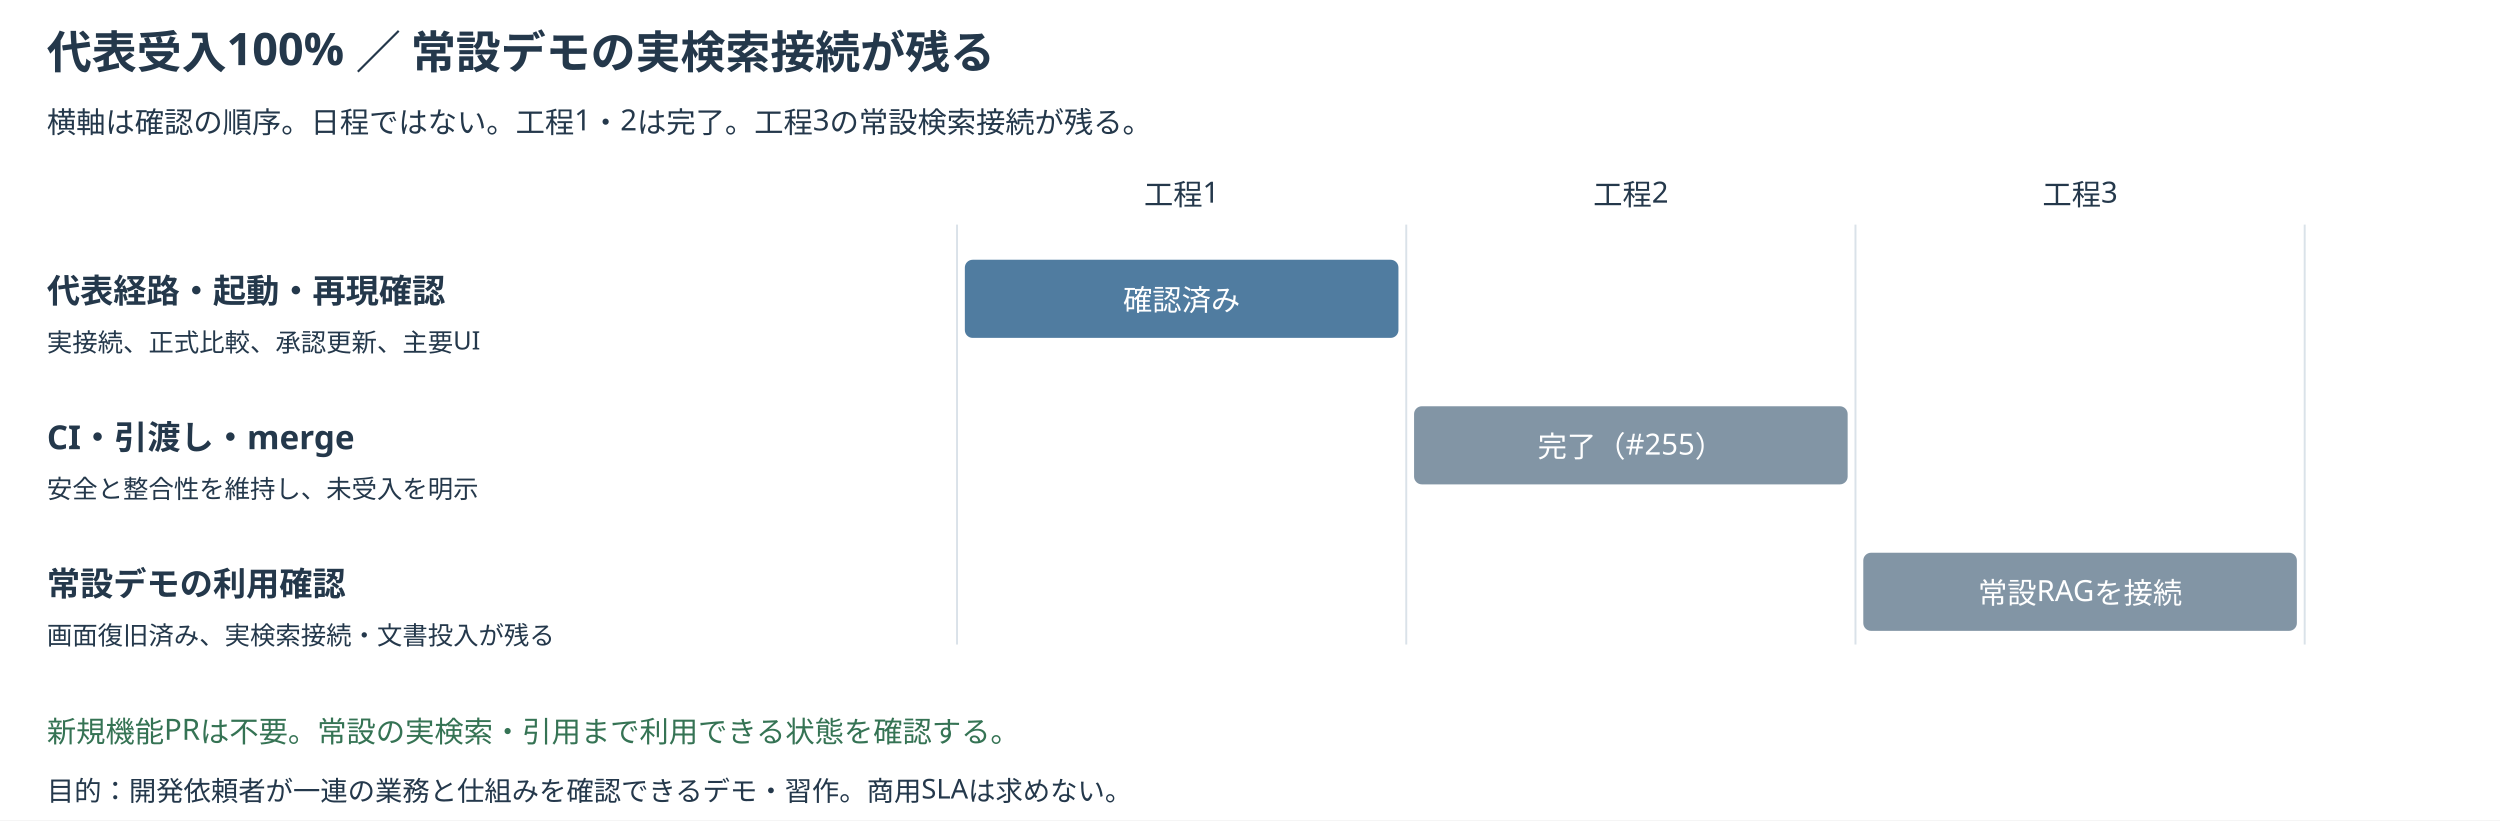
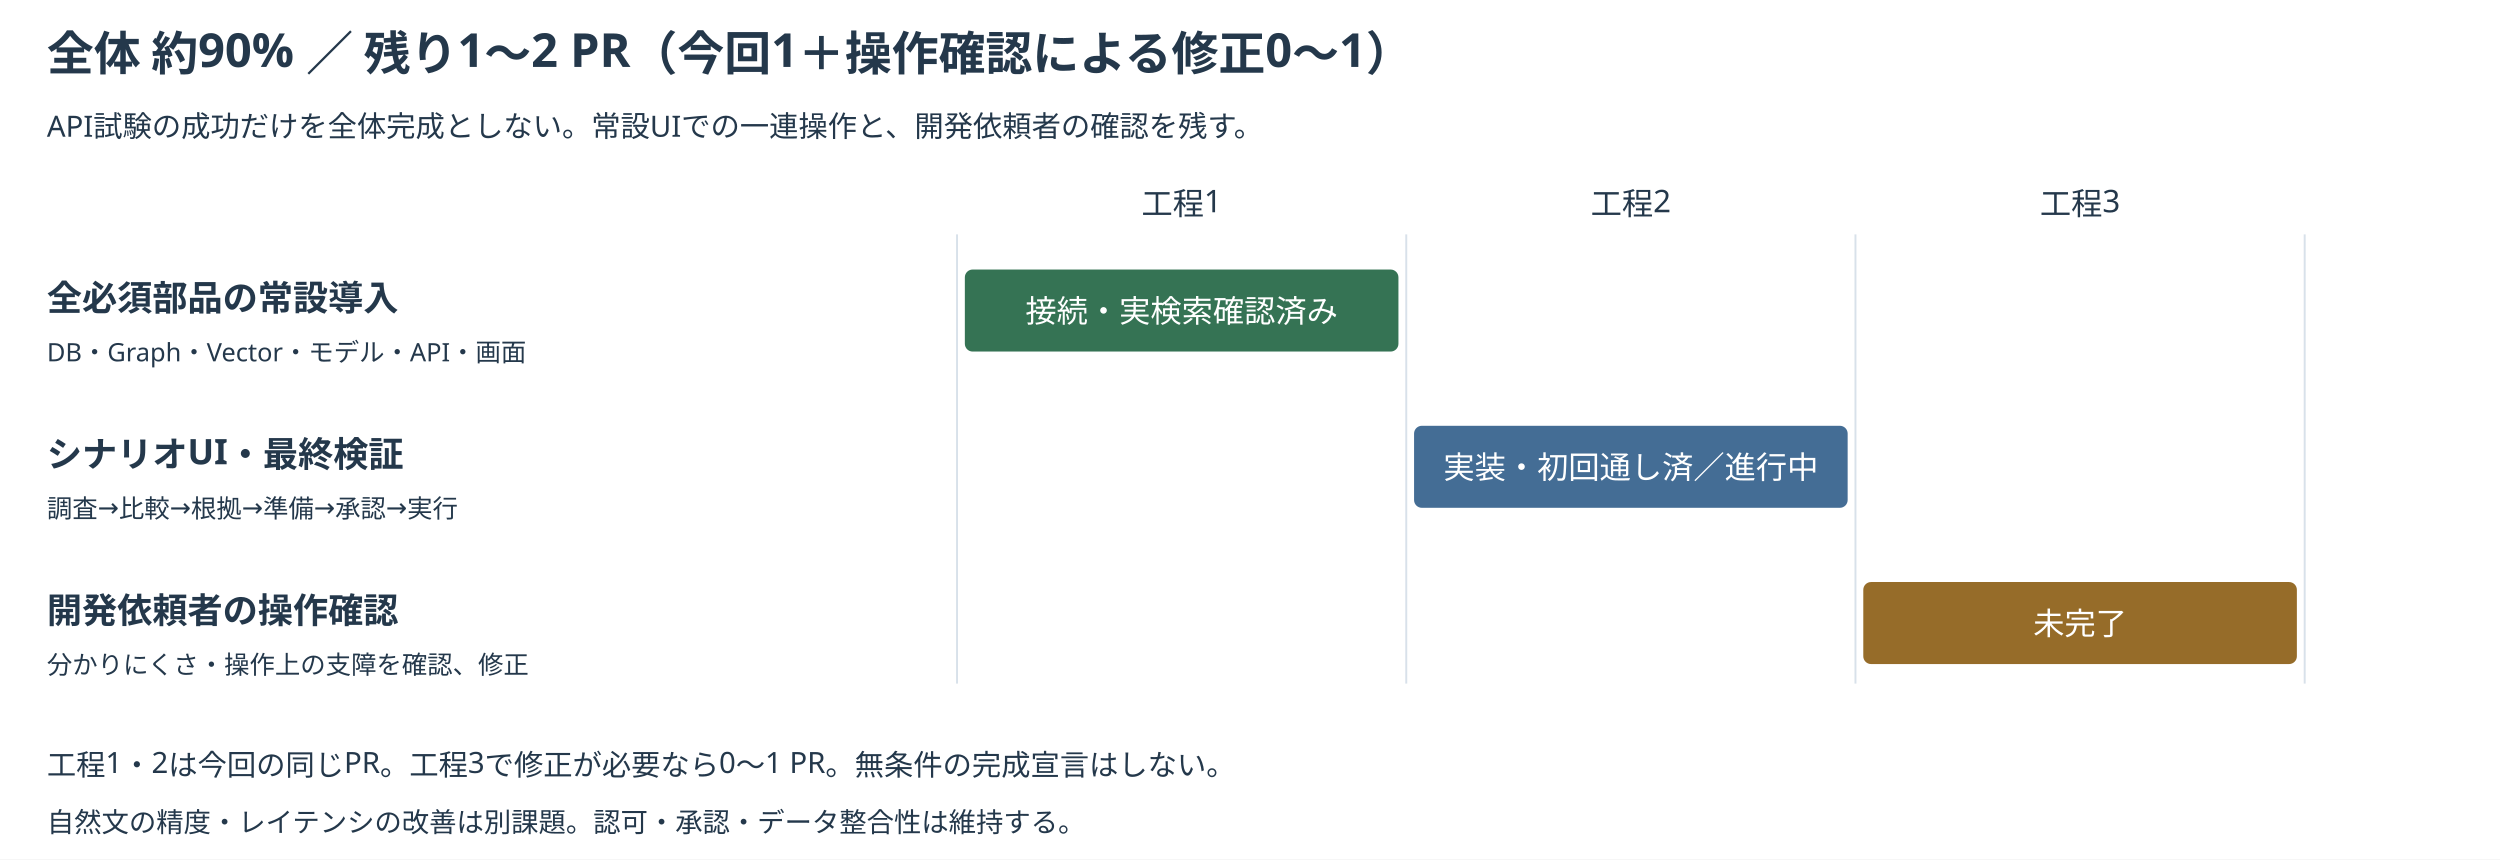
- <svg xmlns="http://www.w3.org/2000/svg" width="1280" height="420" viewBox="0 0 1280 420" role="img" aria-labelledby="title desc">
-   <rect width="1280" height="420" fill="white" />
+ <svg xmlns="http://www.w3.org/2000/svg" width="1280" height="440" viewBox="0 0 1280 440" role="img" aria-labelledby="title desc">
+   <rect width="1280" height="440" fill="white" />
  <g font-family="sans-serif" fill="#24384b">
-     <text x="24" y="35" font-size="23" font-weight="bold">代表受入100% ／ 常設デモの実検索接続が残る</text>
-     <text x="24" y="68" font-size="15">横軸は確認の順序。日程ではない。工程1・2は完了。工程3の常設検索接続が残る。</text>
-     <path d="M490 115V330 M720 115V330 M950 115V330 M1180 115V330" stroke="#dae2e9" />
-     <text x="605" y="105" text-anchor="middle" font-size="15">工程1</text>
-     <text x="835" y="105" text-anchor="middle" font-size="15">工程2</text>
-     <text x="1065" y="105" text-anchor="middle" font-size="15">工程3</text>
-     <text x="24" y="155" font-size="17" font-weight="bold">代表経路・起動・再現確認</text>
-     <text x="24" y="180" font-size="13">実接続、正式比較、承認更新、主要UI</text>
-     <rect x="494" y="133" width="222" height="40" rx="4" fill="#507ca0" />
-     <text x="605" y="159" text-anchor="middle" font-size="15" fill="white">確認済み</text>
-     <text x="24" y="230" font-size="17" font-weight="bold">CI・引渡し・merge</text>
-     <text x="24" y="255" font-size="13">安全と整合性を維持し、未受入を明示</text>
-     <rect x="724" y="208" width="222" height="40" rx="4" fill="#8295a5" />
-     <text x="835" y="234" text-anchor="middle" font-size="15" fill="white">完了（#255）</text>
-     <text x="24" y="305" font-size="17" font-weight="bold">常設デモの利用確認</text>
-     <text x="24" y="330" font-size="13">画面復旧済み、実検索接続・文書投入が残る</text>
-     <rect x="954" y="283" width="222" height="40" rx="4" fill="#8295a5" />
-     <text x="1065" y="309" text-anchor="middle" font-size="15" fill="white">常設RAGを接続</text>
-     <text x="24" y="380" font-size="15" fill="#357354">新規機能PRは不要。常設の実検索・引用まで利用できる状態を確認する。</text>
-     <text x="24" y="410" font-size="14">目的：開発依頼者が一連の業務と仕組みを確認できるデモ・習作。商用SLAは求めない。</text>
+     <text x="24" y="36" font-size="24" font-weight="bold">全体 約90% ／ 残り1〜2 PR（今回1＋操作確認による修正0〜1）</text>
+     <text x="24" y="70" font-size="15">API試験の成功だけを全体完成としない。常設UIでの一連操作と、開発依頼者の確認を残す。</text>
+     <path d="M490 120V350 M720 120V350 M950 120V350 M1180 120V350" stroke="#d8e1ea" />
+     <text x="605" y="110" text-anchor="middle" font-size="16">工程1</text>
+     <text x="835" y="110" text-anchor="middle" font-size="16">工程2</text>
+     <text x="1065" y="110" text-anchor="middle" font-size="16">工程3</text>
+     <text x="24" y="159" font-size="18" font-weight="bold">全必須部品の常設導入</text>
+     <text x="24" y="185" font-size="13">DB・Graph・Vector・モデル・API・画面</text>
+     <rect x="494" y="138" width="222" height="42" rx="4" fill="#357354" />
+     <text x="605" y="165" text-anchor="middle" font-size="16" fill="white">接続・実検索確認済み</text>
+     <text x="24" y="239" font-size="18" font-weight="bold">シナリオUI・最終検証</text>
+     <text x="24" y="265" font-size="13">調査→比較→根拠→準備→承認→実行</text>
+     <rect x="724" y="218" width="222" height="42" rx="4" fill="#446d95" />
+     <text x="835" y="245" text-anchor="middle" font-size="16" fill="white">実装・初回通し済／進行中</text>
+     <text x="24" y="319" font-size="18" font-weight="bold">開発依頼者の操作確認</text>
+     <text x="24" y="345" font-size="13">分かりにくさ・操作上の支障を確認、修正</text>
+     <rect x="954" y="298" width="222" height="42" rx="4" fill="#966c29" />
+     <text x="1065" y="325" text-anchor="middle" font-size="16" fill="white">未完了</text>
+     <text x="24" y="397" font-size="15">工程1・2は今回の同じPR。工程3で修正が必要なら0〜1 PR。無条件の完成宣言はしない。</text>
+     <text x="24" y="426" font-size="14">自然文の精度・レイテンシの改善は別課題。認可・承認・データ整合性は維持する。</text>
  </g>
</svg>
